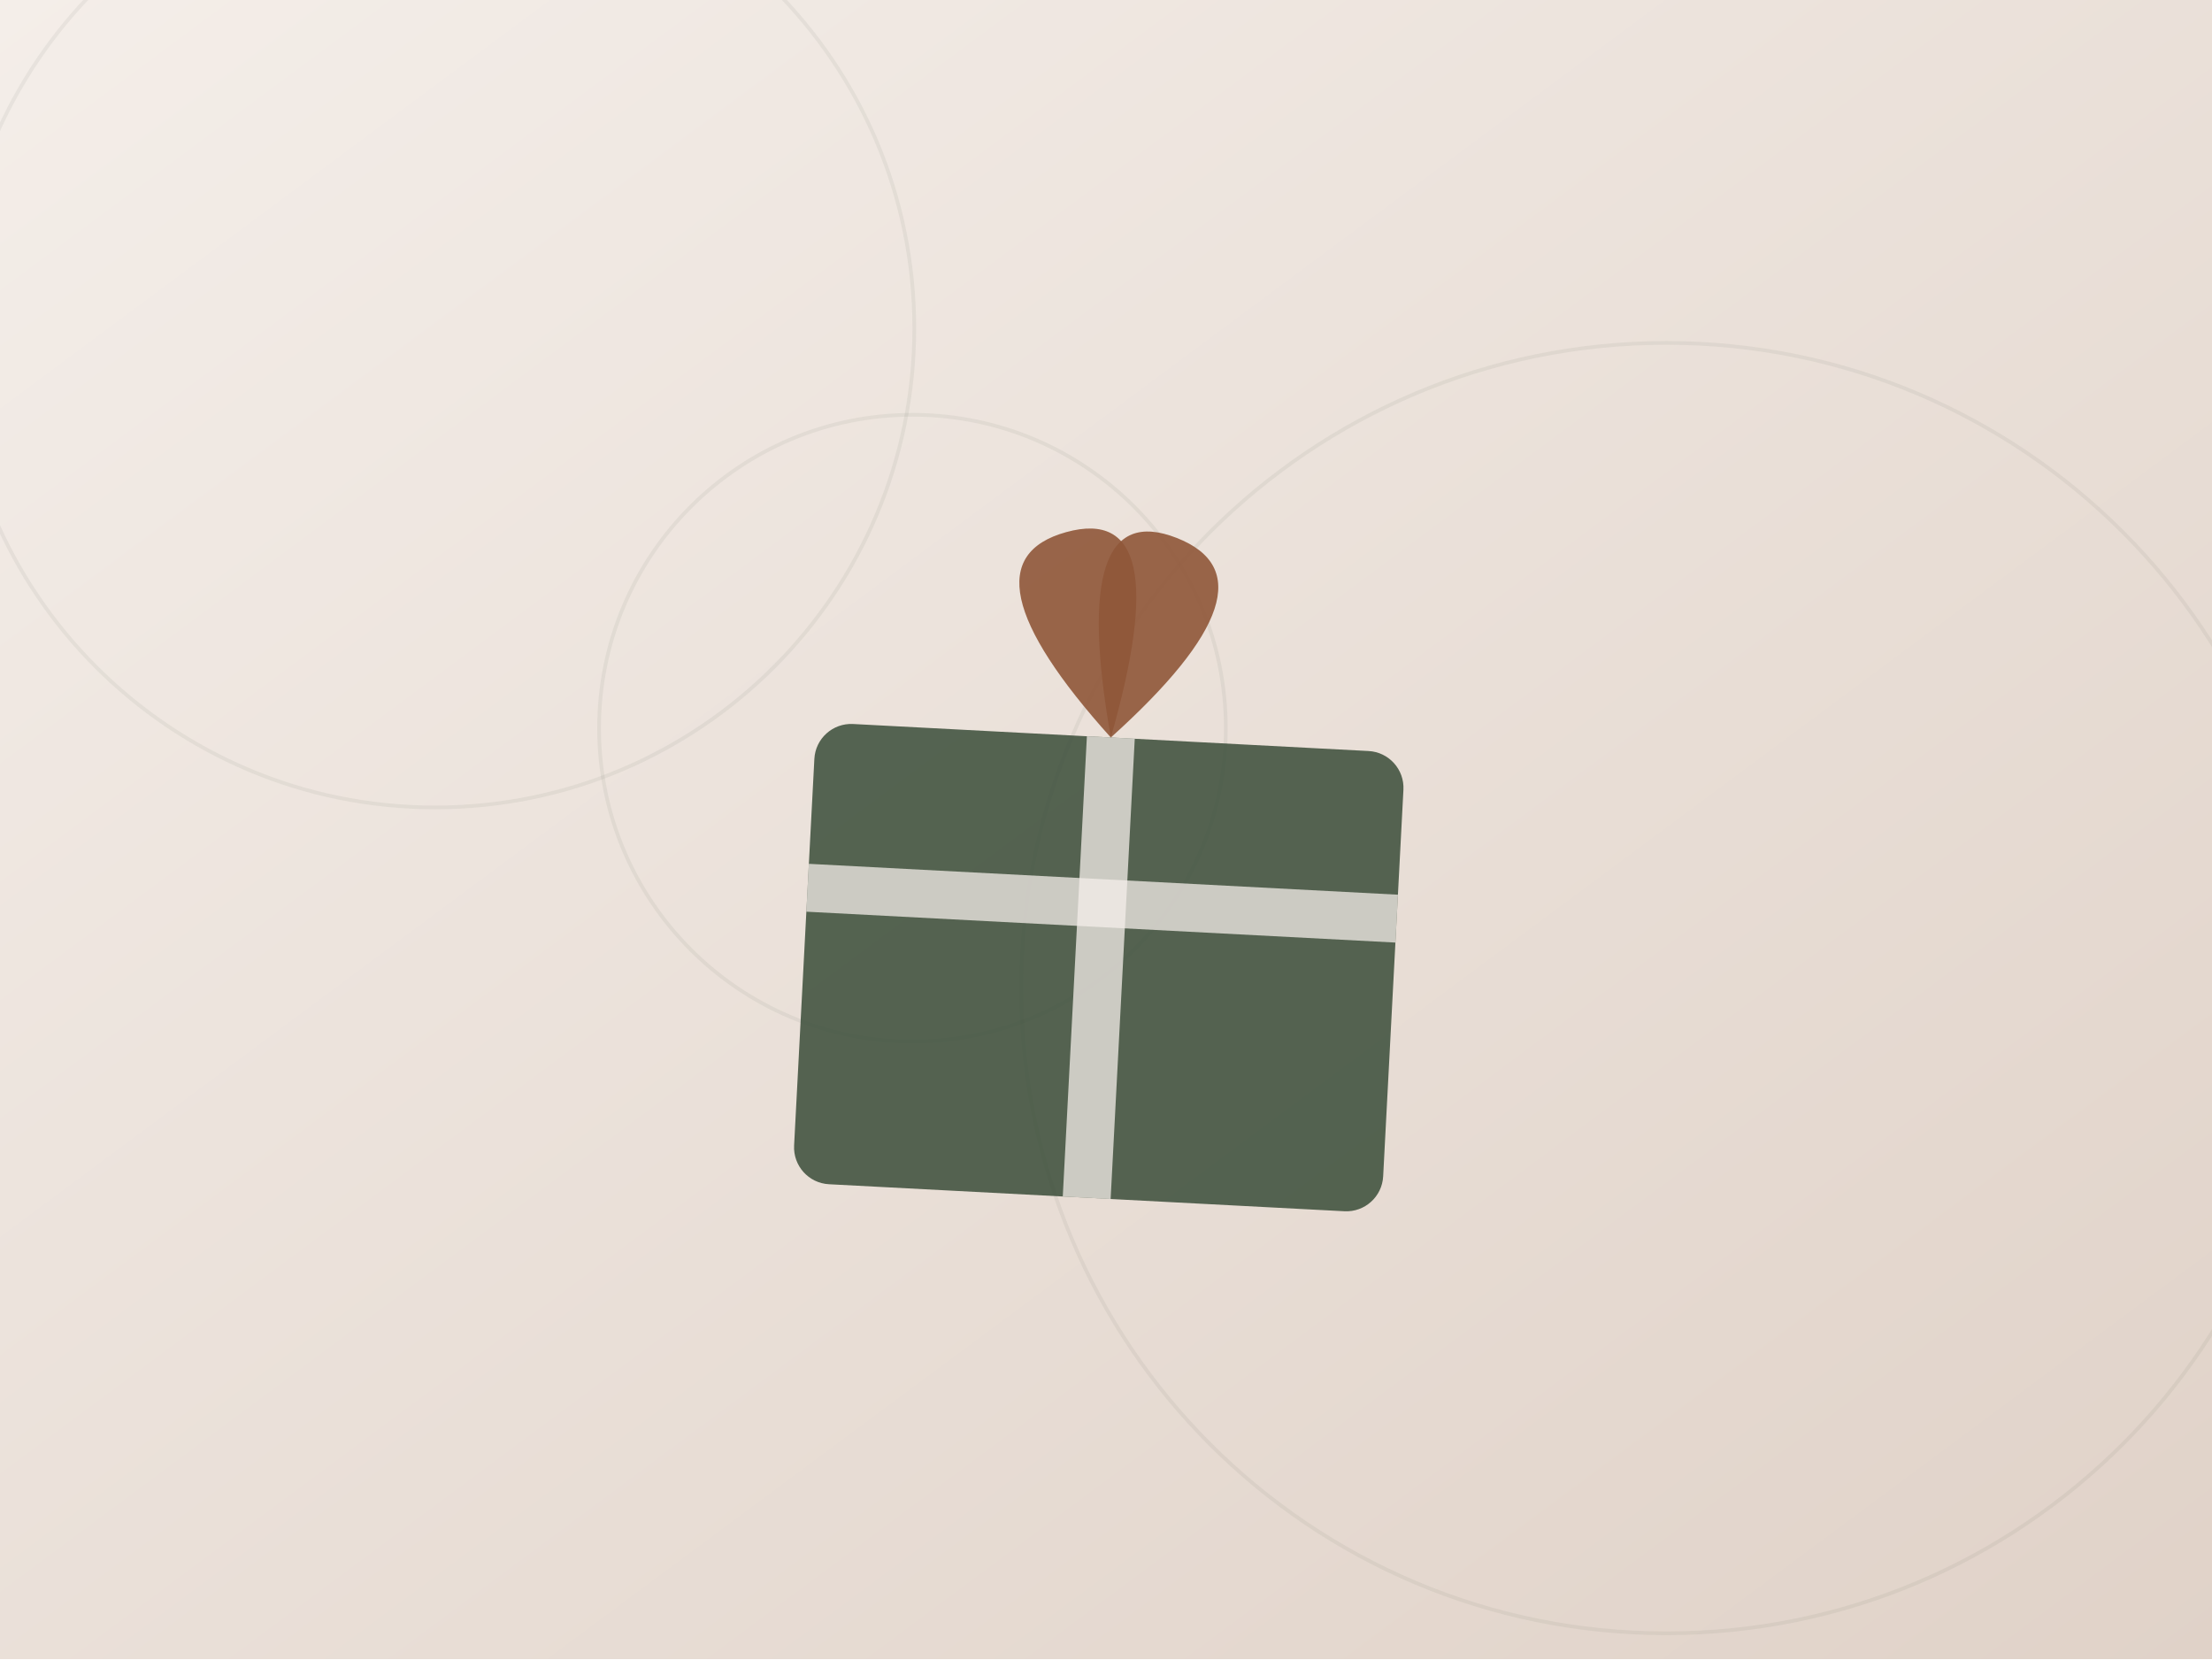
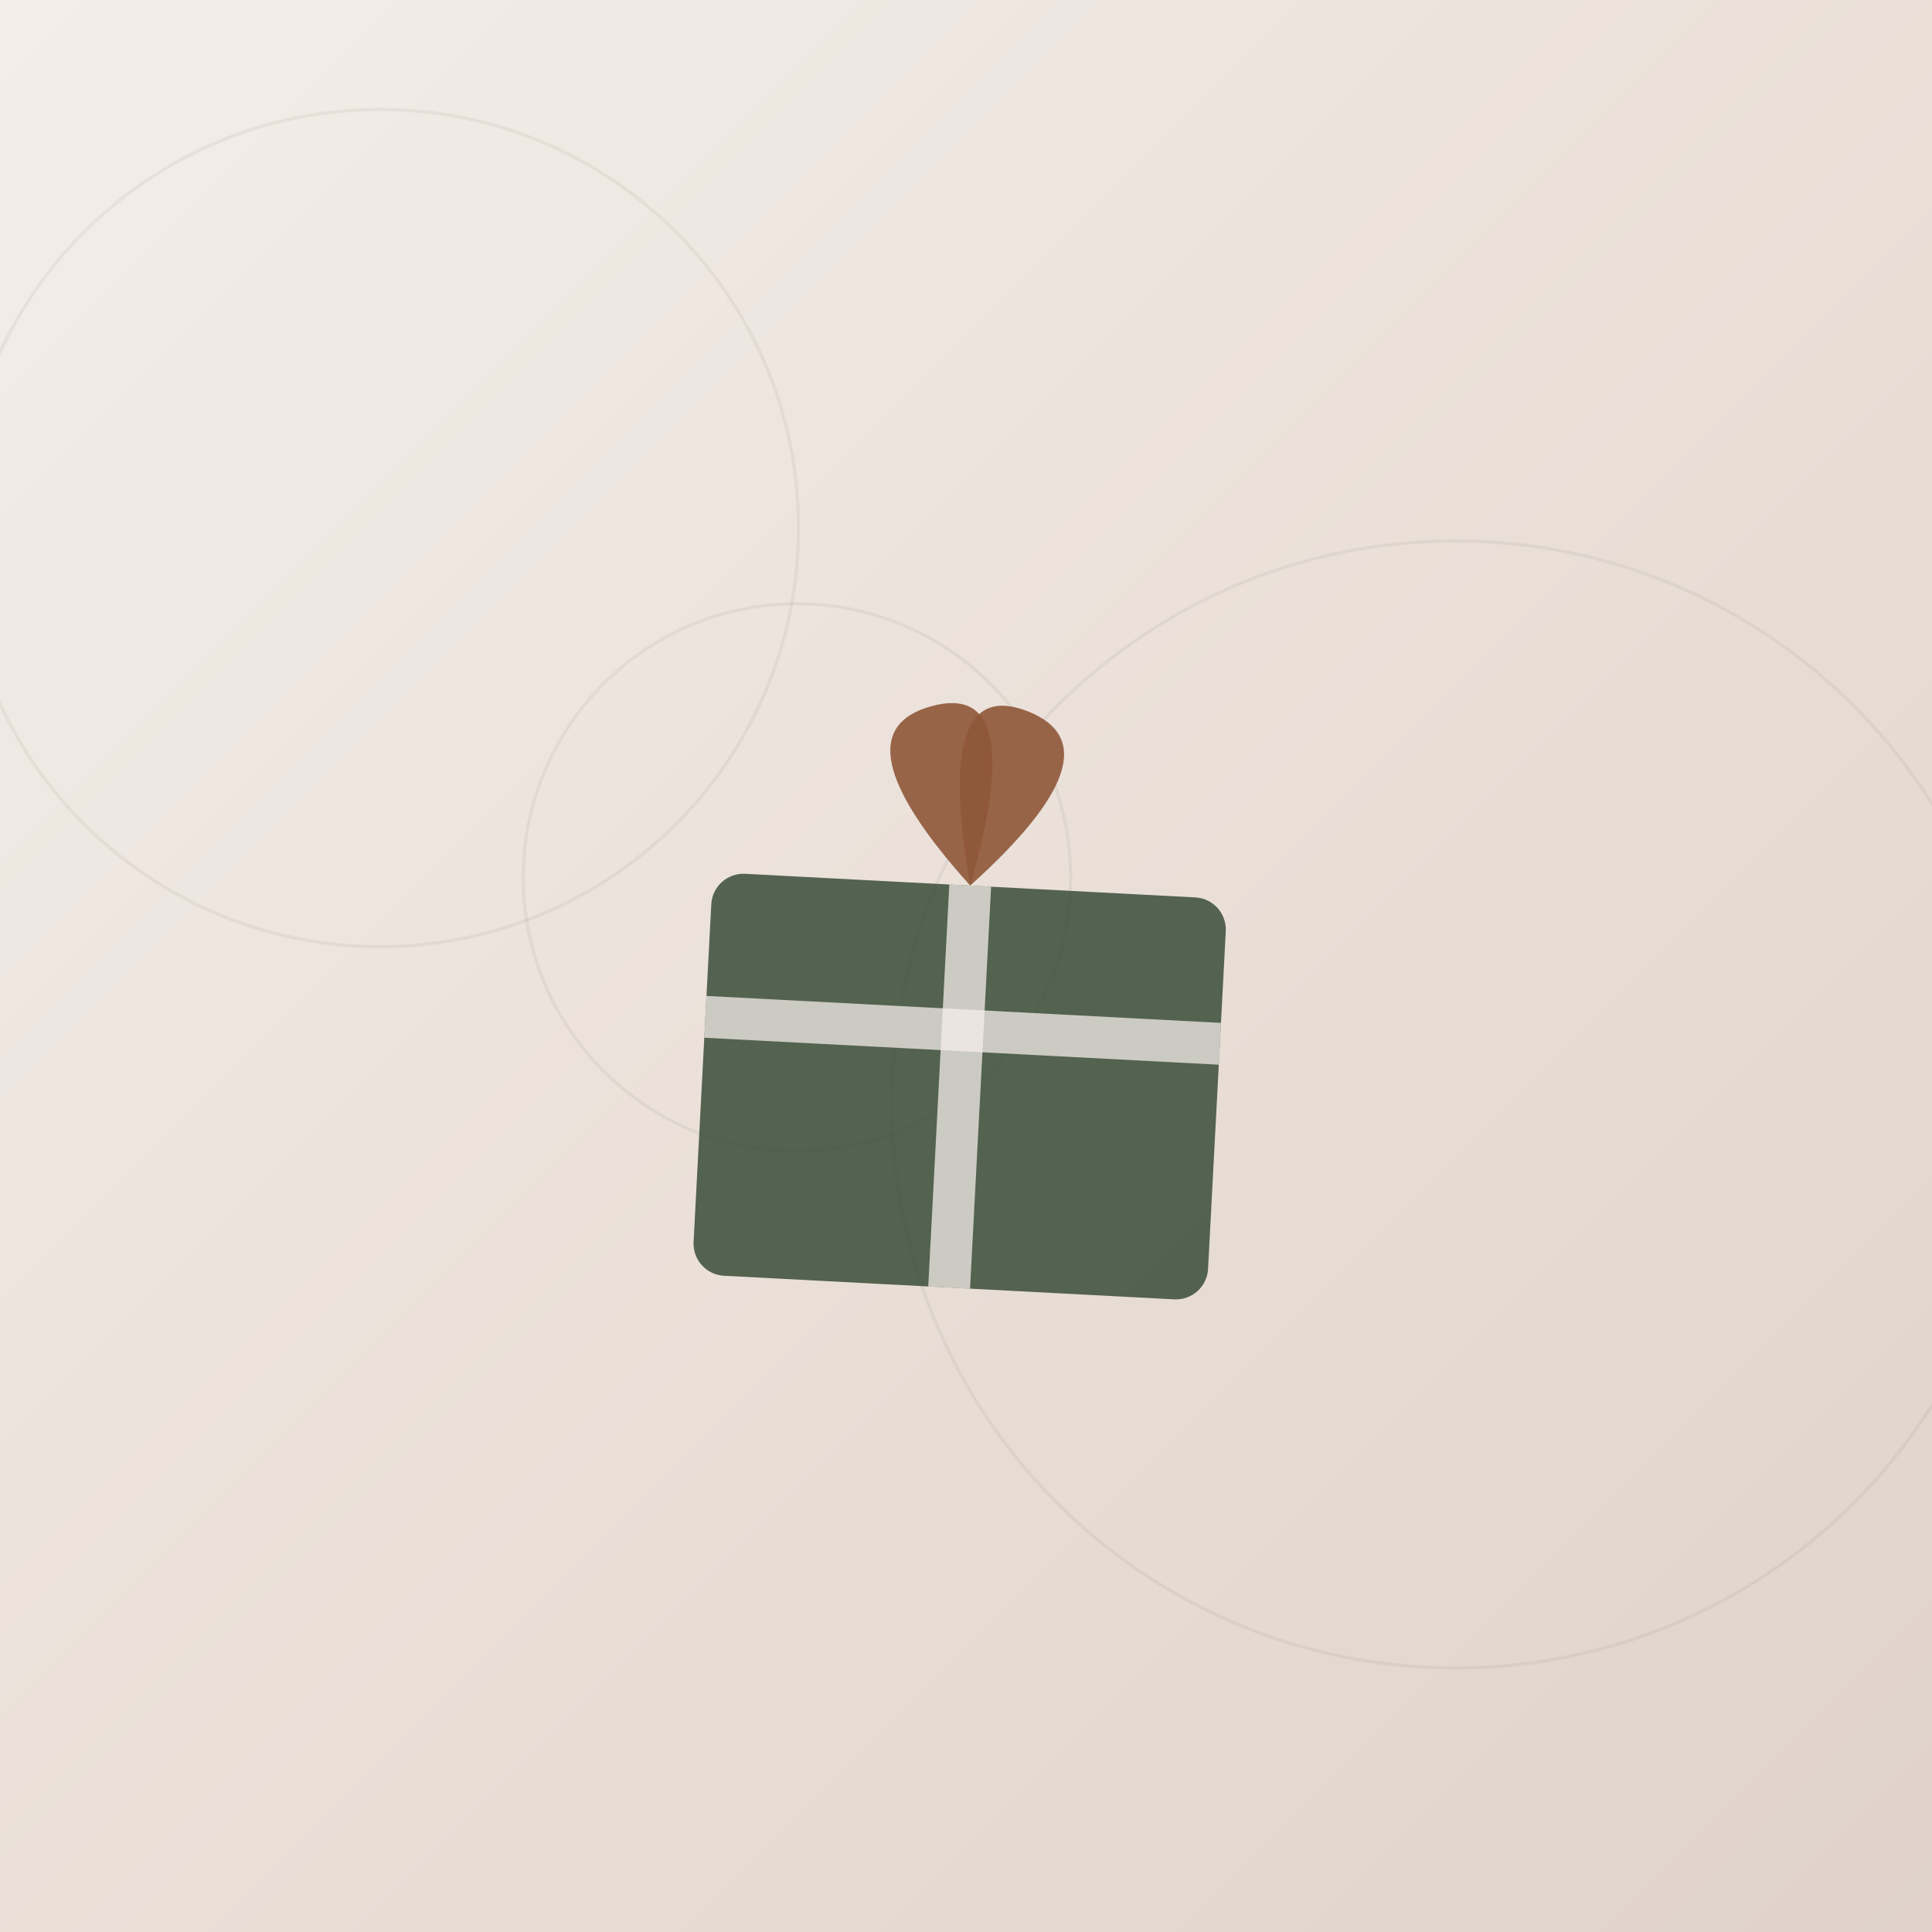
- <svg xmlns="http://www.w3.org/2000/svg" viewBox="0 0 1200 900" width="1200" height="900" role="img" aria-label="Handmade Gifts">
+ <svg xmlns="http://www.w3.org/2000/svg" viewBox="0 0 1200 1200" width="1200" height="1200" role="img" aria-label="Handmade Gifts">
  <defs>
    <linearGradient id="g" x1="0" y1="0" x2="1" y2="1">
      <stop offset="0%" stop-color="#F4EEE9" />
      <stop offset="100%" stop-color="#E0D2C8" />
    </linearGradient>
  </defs>
-   <rect width="1200" height="900" fill="url(#g)" />
-   <circle cx="495" cy="395" r="170" fill="none" stroke="#3A4C38" stroke-width="2" opacity="0.07" />
-   <circle cx="236" cy="178" r="260" fill="none" stroke="#3A4C38" stroke-width="2" opacity="0.07" />
-   <circle cx="904" cy="536" r="350" fill="none" stroke="#3A4C38" stroke-width="2" opacity="0.07" />
-   <g transform="translate(600 450) scale(1) rotate(3) translate(-600 -450)">
+   <rect width="1200" height="1200" fill="url(#g)" />
+   <g transform="translate(0 150)">
+     <circle cx="495" cy="395" r="170" fill="none" stroke="#3A4C38" stroke-width="2" opacity="0.07" />
+     <circle cx="236" cy="178" r="260" fill="none" stroke="#3A4C38" stroke-width="2" opacity="0.07" />
+     <circle cx="904" cy="536" r="350" fill="none" stroke="#3A4C38" stroke-width="2" opacity="0.07" />
+   </g>
+   <g transform="translate(600 600) scale(1) rotate(3) translate(-600 -450)">
    <rect x="440" y="400" width="320" height="250" rx="20" fill="#3A4C38" opacity="0.85" />
    <path d="M600 400 v250" stroke="#F4EEE9" stroke-width="26" opacity="0.75" />
    <path d="M440 490 h320" stroke="#F4EEE9" stroke-width="26" opacity="0.75" />
    <path d="M600 400 q-90 -90 -30 -110 q60 -20 30 110 z" fill="#8F5739" opacity="0.9" />
    <path d="M600 400 q90 -90 30 -110 q-60 -20 -30 110 z" fill="#8F5739" opacity="0.9" />
  </g>
</svg>
